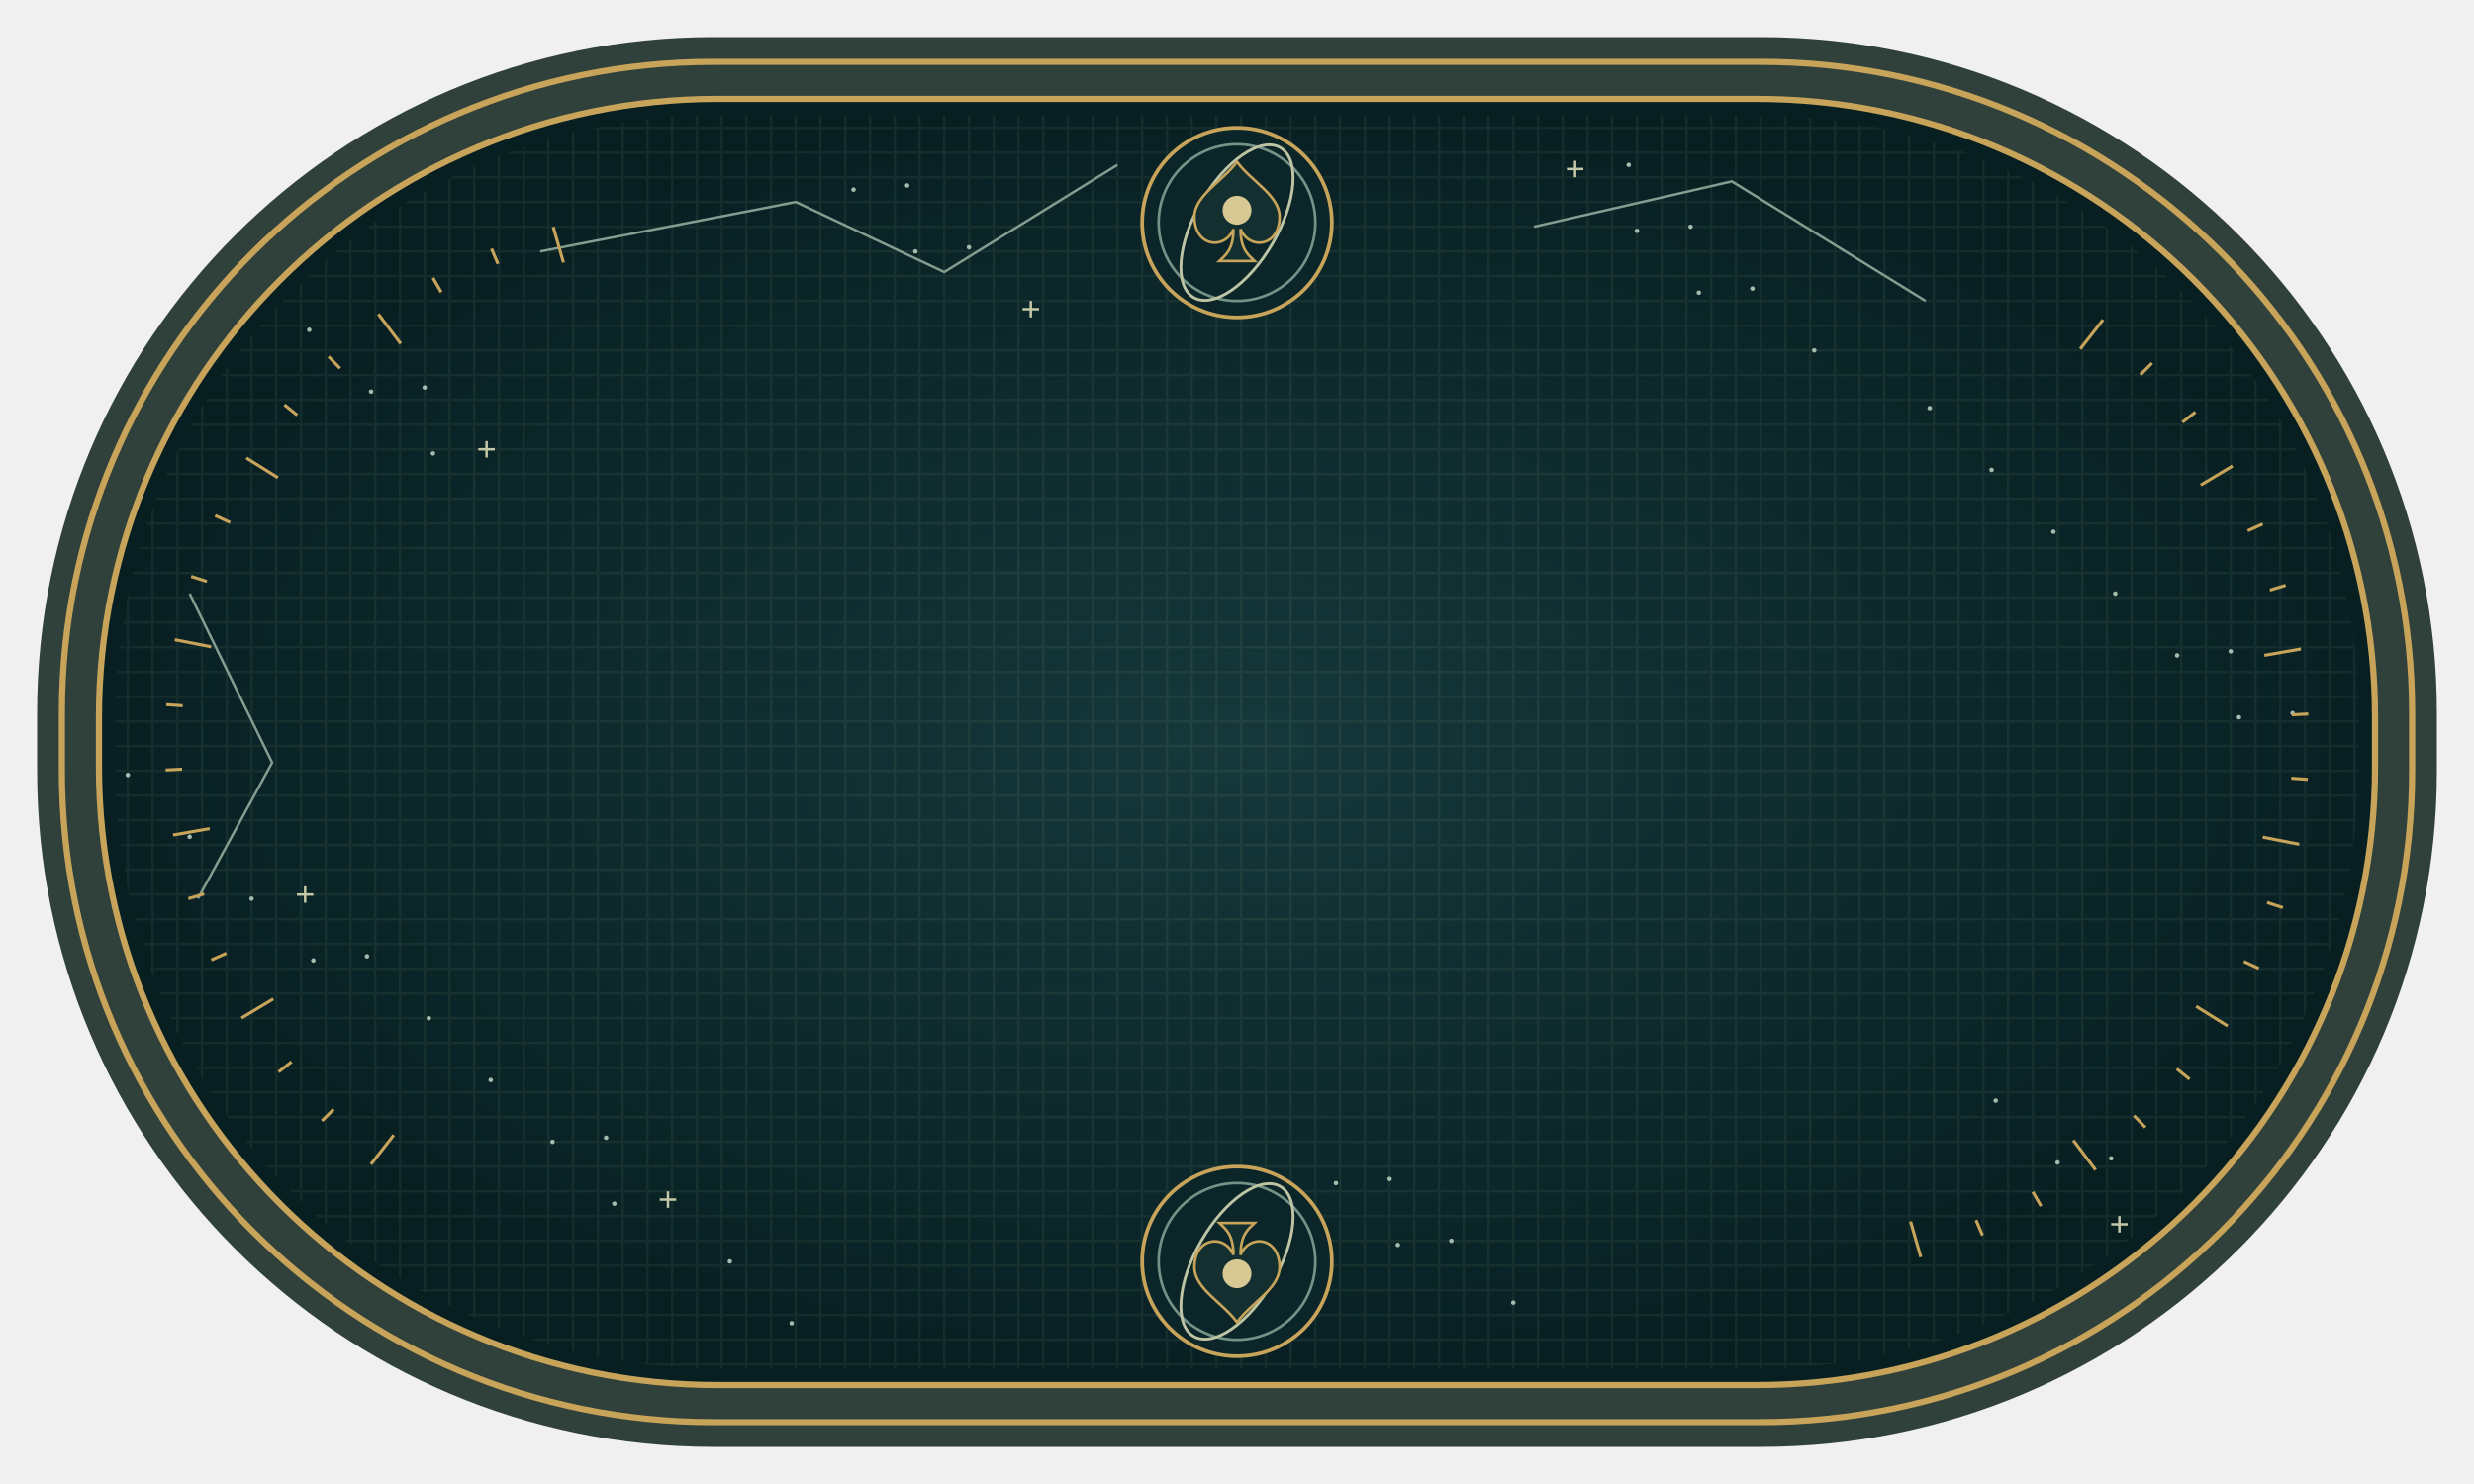
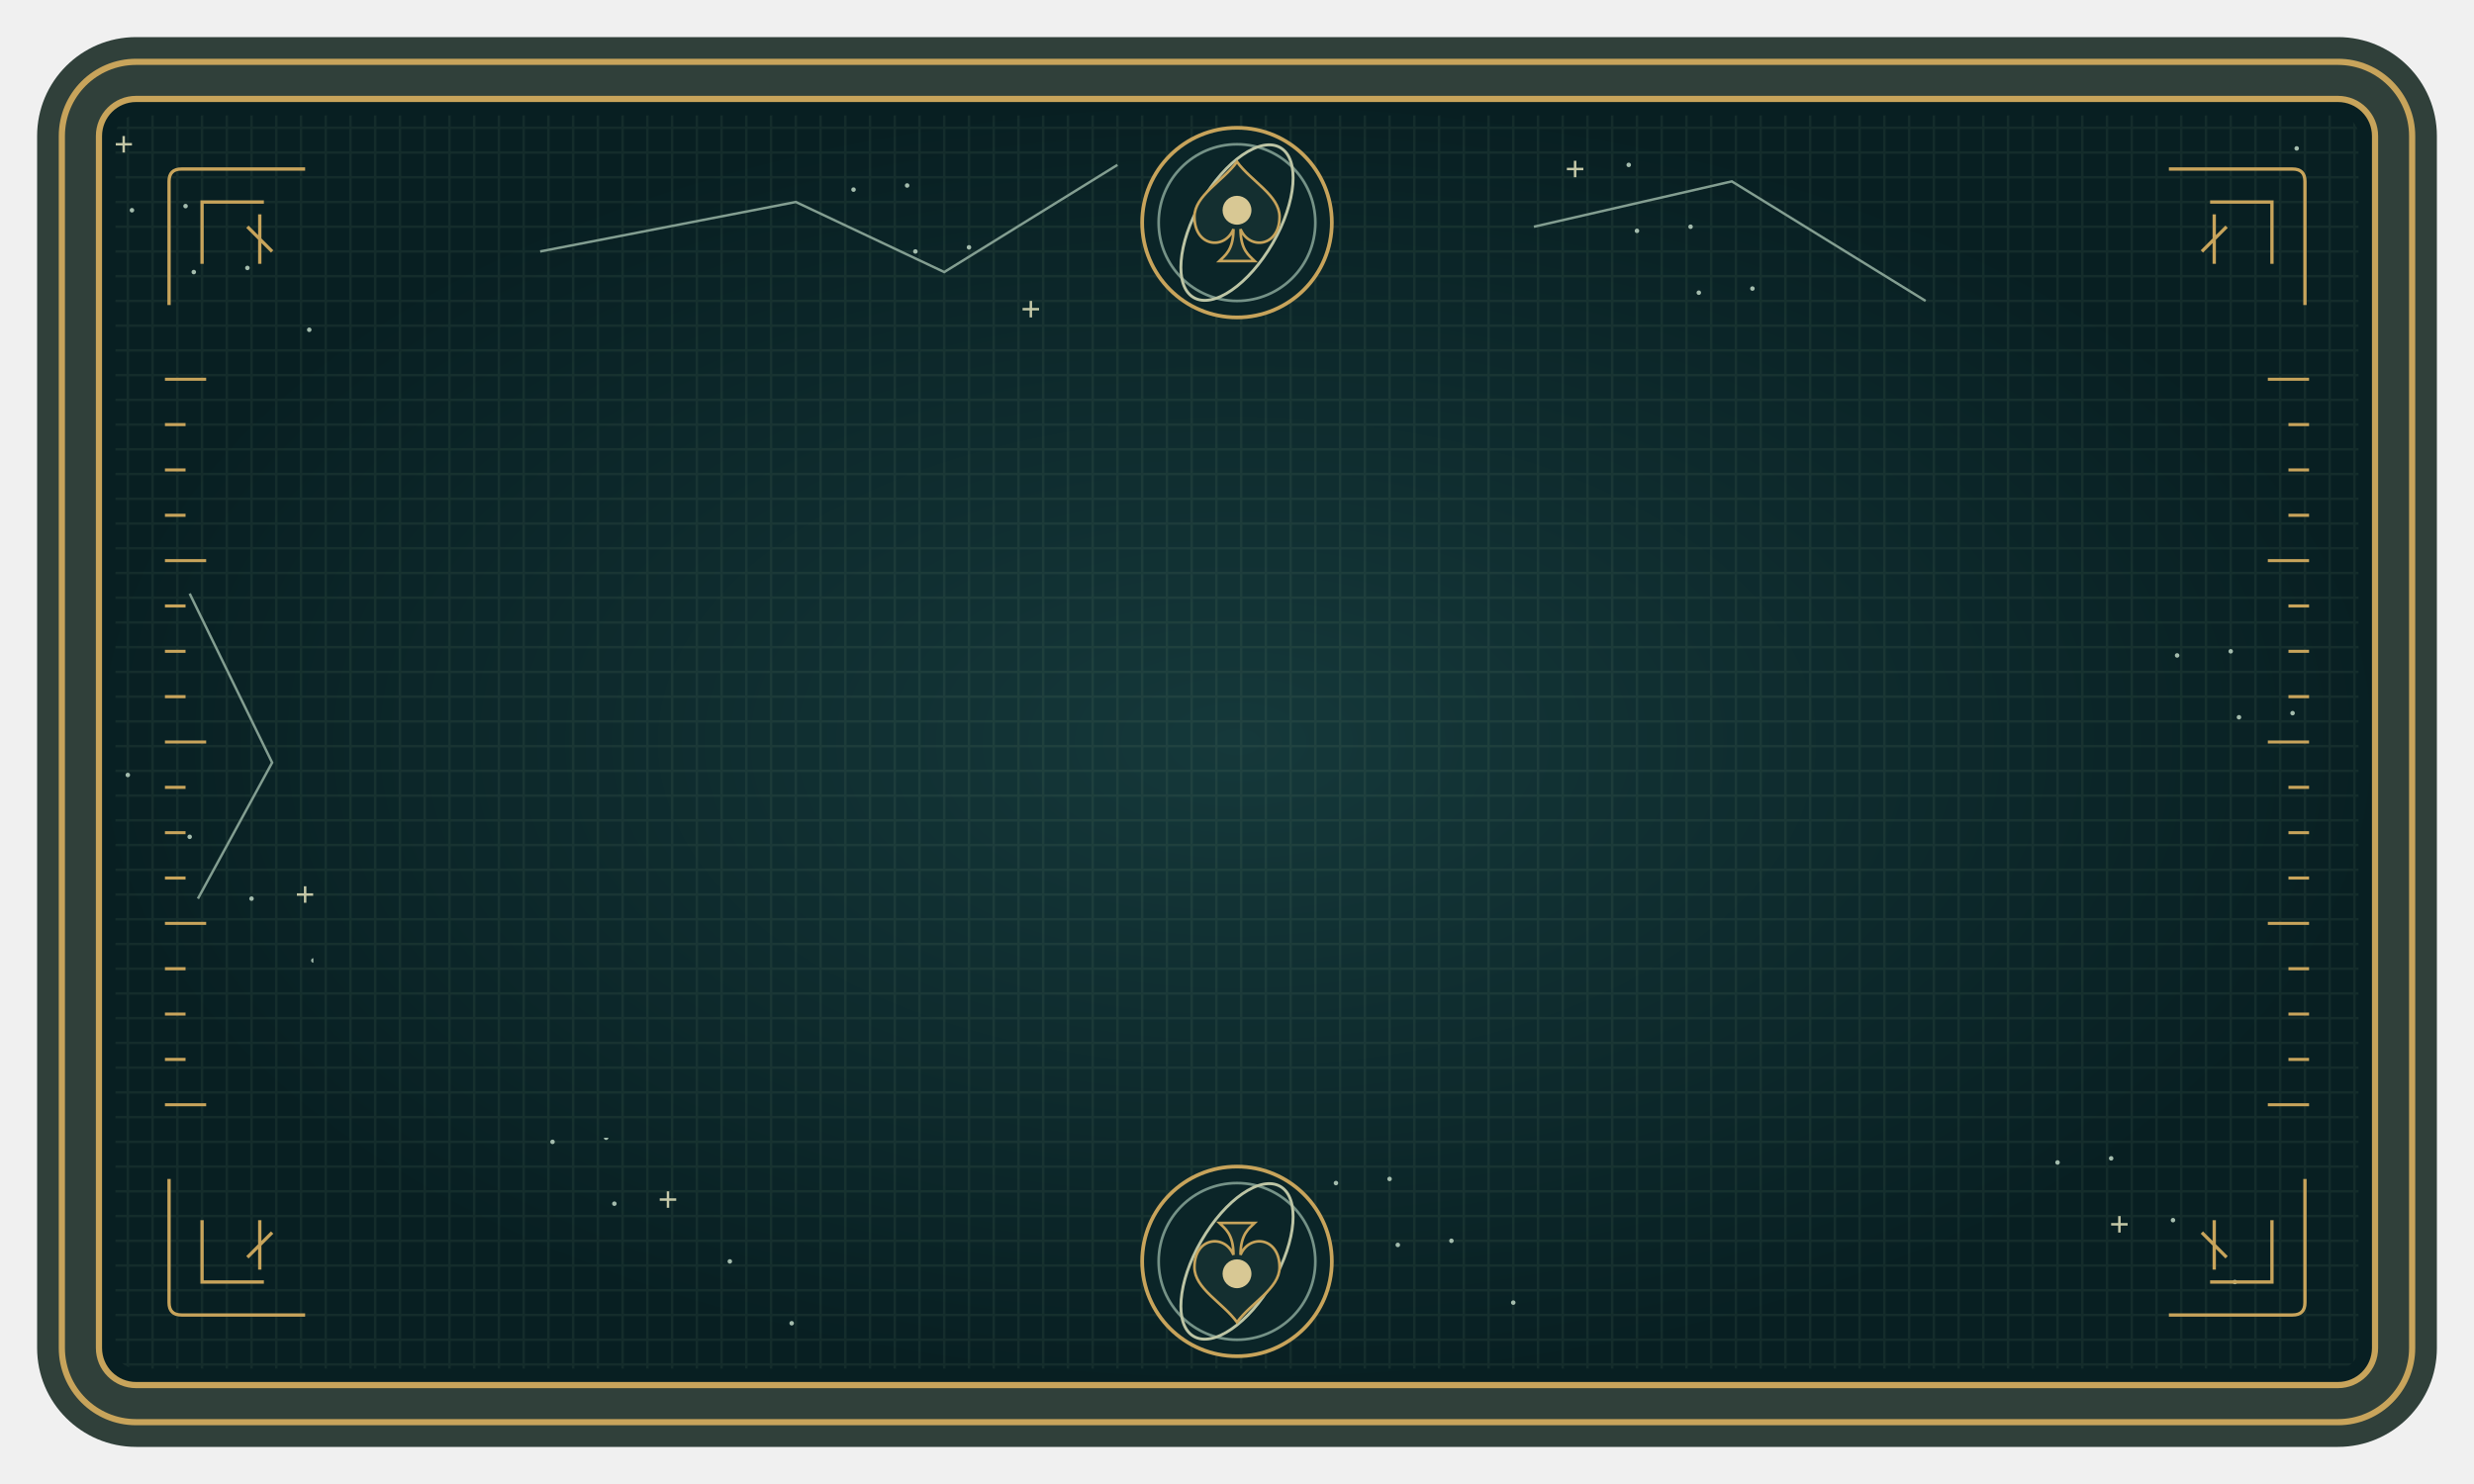
<svg xmlns="http://www.w3.org/2000/svg" viewBox="0 0 600 360" width="600" height="360" role="img" aria-labelledby="title">
  <defs>
    <linearGradient id="gold" x2=".8" y2="1">
      <stop stop-color="#eedca8" />
      <stop offset=".5" stop-color="#c7a25c" />
      <stop offset="1" stop-color="#a98242" />
    </linearGradient>
    <radialGradient id="felt">
      <stop stop-color="#204b39" />
      <stop offset="1" stop-color="#09231c" />
    </radialGradient>
    <pattern id="weave" width="6" height="6" patternUnits="userSpaceOnUse">
      <path d="M0 1H6M1 0V6" stroke="#c6d6aa" stroke-opacity=".07" stroke-width=".6" />
    </pattern>
    <pattern id="hatch" width="6" height="6" patternUnits="userSpaceOnUse" patternTransform="rotate(45)">
      <path d="M0 0V6" stroke="#c8a45b" stroke-opacity=".12" stroke-width="1" />
    </pattern>
  </defs>
  <defs>
    <radialGradient id="table-field">
      <stop stop-color="#15383a" />
      <stop offset="1" stop-color="#081f22" />
    </radialGradient>
    <clipPath id="table-clip">
-       <rect x="28" y="28" width="544" height="304" rx="146" />
+       <rect x="28" y="28" width="544" height="304" rx="5" />
    </clipPath>
    <mask id="table-perimeter">
      <rect width="600" height="360" fill="white" />
-       <rect x="95" y="84" width="410" height="192" rx="91" fill="black" />
+       <rect x="76" y="84" width="448" height="192" rx="10" fill="black" />
    </mask>
  </defs>
-   <rect x="9" y="9" width="582" height="342" rx="164" fill="#30403a" />
-   <rect x="15" y="15" width="570" height="330" rx="158" fill="none" stroke="#c8a45b" stroke-width="1.5" />
-   <rect x="24" y="24" width="552" height="312" rx="150" fill="url(#table-field)" stroke="#c8a45b" stroke-width="1.5" />
-   <rect x="28" y="28" width="544" height="304" rx="146" fill="url(#weave)" />
+   <rect x="9" y="9" width="582" height="342" rx="24" fill="#30403a" />
+   <rect x="15" y="15" width="570" height="330" rx="18" fill="none" stroke="#c8a45b" stroke-width="1.5" />
+   <rect x="24" y="24" width="552" height="312" rx="9" fill="url(#table-field)" stroke="#c8a45b" stroke-width="1.5" />
+   <rect x="28" y="28" width="544" height="304" rx="5" fill="url(#weave)" />
  <g clip-path="url(#table-clip)">
    <g mask="url(#table-perimeter)">
      <path d="M28 35h4M30 33v4" stroke="#c5c8a7" stroke-width=".6" />
      <circle cx="103" cy="94" r="0.55" fill="#a4bcad" />
      <circle cx="176" cy="153" r="0.55" fill="#a4bcad" />
      <circle cx="249" cy="212" r="0.55" fill="#a4bcad" />
      <circle cx="322" cy="271" r="0.55" fill="#a4bcad" />
      <circle cx="395" cy="40" r="0.55" fill="#a4bcad" />
      <circle cx="468" cy="99" r="0.55" fill="#a4bcad" />
      <circle cx="541" cy="158" r="0.55" fill="#a4bcad" />
      <path d="M72 217h4M74 215v4" stroke="#c5c8a7" stroke-width=".6" />
      <circle cx="147" cy="276" r="0.55" fill="#a4bcad" />
      <circle cx="220" cy="45" r="0.55" fill="#a4bcad" />
      <circle cx="293" cy="104" r="0.55" fill="#a4bcad" />
      <circle cx="366" cy="163" r="0.55" fill="#a4bcad" />
      <circle cx="439" cy="222" r="0.55" fill="#a4bcad" />
      <circle cx="512" cy="281" r="0.55" fill="#a4bcad" />
      <circle cx="45" cy="50" r="0.55" fill="#a4bcad" />
      <path d="M116 109h4M118 107v4" stroke="#c5c8a7" stroke-width=".6" />
      <circle cx="191" cy="168" r="0.55" fill="#a4bcad" />
      <circle cx="264" cy="227" r="0.55" fill="#a4bcad" />
      <circle cx="337" cy="286" r="0.55" fill="#a4bcad" />
      <circle cx="410" cy="55" r="0.55" fill="#a4bcad" />
      <circle cx="483" cy="114" r="0.55" fill="#a4bcad" />
      <circle cx="556" cy="173" r="0.55" fill="#a4bcad" />
      <circle cx="89" cy="232" r="0.55" fill="#a4bcad" />
      <path d="M160 291h4M162 289v4" stroke="#c5c8a7" stroke-width=".6" />
      <circle cx="235" cy="60" r="0.55" fill="#a4bcad" />
      <circle cx="308" cy="119" r="0.55" fill="#a4bcad" />
      <circle cx="381" cy="178" r="0.55" fill="#a4bcad" />
      <circle cx="454" cy="237" r="0.55" fill="#a4bcad" />
      <circle cx="527" cy="296" r="0.55" fill="#a4bcad" />
      <circle cx="60" cy="65" r="0.55" fill="#a4bcad" />
      <circle cx="133" cy="124" r="0.55" fill="#a4bcad" />
      <path d="M204 183h4M206 181v4" stroke="#c5c8a7" stroke-width=".6" />
      <circle cx="279" cy="242" r="0.55" fill="#a4bcad" />
      <circle cx="352" cy="301" r="0.55" fill="#a4bcad" />
      <circle cx="425" cy="70" r="0.55" fill="#a4bcad" />
      <circle cx="498" cy="129" r="0.55" fill="#a4bcad" />
      <circle cx="31" cy="188" r="0.55" fill="#a4bcad" />
      <circle cx="104" cy="247" r="0.55" fill="#a4bcad" />
      <circle cx="177" cy="306" r="0.55" fill="#a4bcad" />
      <path d="M248 75h4M250 73v4" stroke="#c5c8a7" stroke-width=".6" />
      <circle cx="323" cy="134" r="0.55" fill="#a4bcad" />
      <circle cx="396" cy="193" r="0.55" fill="#a4bcad" />
      <circle cx="469" cy="252" r="0.55" fill="#a4bcad" />
      <circle cx="542" cy="311" r="0.55" fill="#a4bcad" />
      <circle cx="75" cy="80" r="0.55" fill="#a4bcad" />
      <circle cx="148" cy="139" r="0.55" fill="#a4bcad" />
      <circle cx="221" cy="198" r="0.55" fill="#a4bcad" />
      <path d="M292 257h4M294 255v4" stroke="#c5c8a7" stroke-width=".6" />
      <circle cx="367" cy="316" r="0.55" fill="#a4bcad" />
      <circle cx="440" cy="85" r="0.55" fill="#a4bcad" />
      <circle cx="513" cy="144" r="0.55" fill="#a4bcad" />
      <circle cx="46" cy="203" r="0.55" fill="#a4bcad" />
      <circle cx="119" cy="262" r="0.55" fill="#a4bcad" />
      <circle cx="192" cy="321" r="0.55" fill="#a4bcad" />
      <circle cx="265" cy="90" r="0.55" fill="#a4bcad" />
      <path d="M336 149h4M338 147v4" stroke="#c5c8a7" stroke-width=".6" />
      <circle cx="411" cy="208" r="0.55" fill="#a4bcad" />
      <circle cx="484" cy="267" r="0.55" fill="#a4bcad" />
      <circle cx="557" cy="36" r="0.55" fill="#a4bcad" />
      <circle cx="90" cy="95" r="0.55" fill="#a4bcad" />
      <circle cx="163" cy="154" r="0.55" fill="#a4bcad" />
      <circle cx="236" cy="213" r="0.55" fill="#a4bcad" />
      <circle cx="309" cy="272" r="0.55" fill="#a4bcad" />
      <path d="M380 41h4M382 39v4" stroke="#c5c8a7" stroke-width=".6" />
      <circle cx="455" cy="100" r="0.55" fill="#a4bcad" />
      <circle cx="528" cy="159" r="0.55" fill="#a4bcad" />
      <circle cx="61" cy="218" r="0.55" fill="#a4bcad" />
      <circle cx="134" cy="277" r="0.55" fill="#a4bcad" />
      <circle cx="207" cy="46" r="0.55" fill="#a4bcad" />
      <circle cx="280" cy="105" r="0.55" fill="#a4bcad" />
      <circle cx="353" cy="164" r="0.55" fill="#a4bcad" />
      <path d="M424 223h4M426 221v4" stroke="#c5c8a7" stroke-width=".6" />
      <circle cx="499" cy="282" r="0.55" fill="#a4bcad" />
      <circle cx="32" cy="51" r="0.55" fill="#a4bcad" />
      <circle cx="105" cy="110" r="0.55" fill="#a4bcad" />
      <circle cx="178" cy="169" r="0.55" fill="#a4bcad" />
      <circle cx="251" cy="228" r="0.55" fill="#a4bcad" />
      <circle cx="324" cy="287" r="0.55" fill="#a4bcad" />
      <circle cx="397" cy="56" r="0.55" fill="#a4bcad" />
      <path d="M468 115h4M470 113v4" stroke="#c5c8a7" stroke-width=".6" />
      <circle cx="543" cy="174" r="0.55" fill="#a4bcad" />
      <circle cx="76" cy="233" r="0.55" fill="#a4bcad" />
      <circle cx="149" cy="292" r="0.55" fill="#a4bcad" />
      <circle cx="222" cy="61" r="0.55" fill="#a4bcad" />
      <circle cx="295" cy="120" r="0.55" fill="#a4bcad" />
      <circle cx="368" cy="179" r="0.55" fill="#a4bcad" />
      <circle cx="441" cy="238" r="0.55" fill="#a4bcad" />
      <path d="M512 297h4M514 295v4" stroke="#c5c8a7" stroke-width=".6" />
      <circle cx="47" cy="66" r="0.55" fill="#a4bcad" />
      <circle cx="120" cy="125" r="0.55" fill="#a4bcad" />
      <circle cx="193" cy="184" r="0.55" fill="#a4bcad" />
      <circle cx="266" cy="243" r="0.55" fill="#a4bcad" />
      <circle cx="339" cy="302" r="0.55" fill="#a4bcad" />
      <circle cx="412" cy="71" r="0.55" fill="#a4bcad" />
      <circle cx="485" cy="130" r="0.55" fill="#a4bcad" />
      <path d="M131 61L193 49L229 66L271 40M372 55L420 44L467 73M46 144L66 185L48 218" stroke="#839e91" stroke-width=".6" fill="none" />
    </g>
    <circle cx="300" cy="54" r="23" fill="#0b2528" stroke="#c8a45b" stroke-width=".9" />
    <circle cx="300" cy="54" r="19" fill="none" stroke="#759287" stroke-width=".65" />
    <ellipse cx="300" cy="54" rx="10" ry="21" transform="rotate(30 300 54)" fill="none" stroke="#bdc5a5" stroke-width=".7" />
    <g transform="translate(300 50) scale(0.43)">
      <path d="M0 -25C-8 -14 -24 -6 -24 6C-24 23 -7 25 -2 13C-2 25 -7 28 -10 31H10C7 28 2 25 2 13C7 25 24 23 24 6C24 -6 8 -14 0 -25Z" fill="#142f30" stroke="#c8a45b" stroke-width="1.5" />
    </g>
    <circle cx="300" cy="51" r="3.5" fill="#d8c894" />
    <g transform="rotate(180 300 180)">
      <circle cx="300" cy="54" r="23" fill="#0b2528" stroke="#c8a45b" stroke-width=".9" />
      <circle cx="300" cy="54" r="19" fill="none" stroke="#759287" stroke-width=".65" />
      <ellipse cx="300" cy="54" rx="10" ry="21" transform="rotate(30 300 54)" fill="none" stroke="#bdc5a5" stroke-width=".7" />
      <g transform="translate(300 50) scale(0.43)">
        <path d="M0 -25C-8 -14 -24 -6 -24 6C-24 23 -7 25 -2 13C-2 25 -7 28 -10 31H10C7 28 2 25 2 13C7 25 24 23 24 6C24 -6 8 -14 0 -25Z" fill="#142f30" stroke="#c8a45b" stroke-width="1.5" />
      </g>
      <circle cx="300" cy="51" r="3.5" fill="#d8c894" />
    </g>
-     <path d="M89.96 282.44L95.5 275.35" fill="none" stroke="#c8a45b" stroke-width=".75" />
-     <path d="M78.08 271.92L80.9 269.1" fill="none" stroke="#c8a45b" stroke-width=".75" />
-     <path d="M67.56 260.04L70.71 257.57" fill="none" stroke="#c8a45b" stroke-width=".75" />
-     <path d="M58.57 246.95L66.28 242.32" fill="none" stroke="#c8a45b" stroke-width=".75" />
-     <path d="M51.24 232.88L54.89 231.25" fill="none" stroke="#c8a45b" stroke-width=".75" />
-     <path d="M45.68 218.01L49.51 216.84" fill="none" stroke="#c8a45b" stroke-width=".75" />
-     <path d="M41.97 202.57L50.84 201.01" fill="none" stroke="#c8a45b" stroke-width=".75" />
-     <path d="M40.18 186.8L44.17 186.59" fill="none" stroke="#c8a45b" stroke-width=".75" />
-     <path d="M40.32 170.93L44.31 171.21" fill="none" stroke="#c8a45b" stroke-width=".75" />
-     <path d="M42.39 155.19L51.22 156.91" fill="none" stroke="#c8a45b" stroke-width=".75" />
-     <path d="M46.36 139.83L50.17 141.06" fill="none" stroke="#c8a45b" stroke-width=".75" />
-     <path d="M52.18 125.06L55.81 126.75" fill="none" stroke="#c8a45b" stroke-width=".75" />
-     <path d="M59.75 111.11L67.39 115.88" fill="none" stroke="#c8a45b" stroke-width=".75" />
-     <path d="M68.97 98.19L72.08 100.71" fill="none" stroke="#c8a45b" stroke-width=".75" />
-     <path d="M79.69 86.49L82.47 89.36" fill="none" stroke="#c8a45b" stroke-width=".75" />
-     <path d="M91.76 76.18L97.18 83.37" fill="none" stroke="#c8a45b" stroke-width=".75" />
-     <path d="M105 67.42L107 70.88" fill="none" stroke="#c8a45b" stroke-width=".75" />
-     <path d="M119.2 60.33L120.77 64.02" fill="none" stroke="#c8a45b" stroke-width=".75" />
-     <path d="M134.17 55.04L136.65 63.69" fill="none" stroke="#c8a45b" stroke-width=".75" />
+     <path d="M40 92L50 92" fill="none" stroke="#c8a45b" stroke-width=".75" />
+     <path d="M40 103L45 103" fill="none" stroke="#c8a45b" stroke-width=".75" />
+     <path d="M40 114L45 114" fill="none" stroke="#c8a45b" stroke-width=".75" />
+     <path d="M40 125L45 125" fill="none" stroke="#c8a45b" stroke-width=".75" />
+     <path d="M40 136L50 136" fill="none" stroke="#c8a45b" stroke-width=".75" />
+     <path d="M40 147L45 147" fill="none" stroke="#c8a45b" stroke-width=".75" />
+     <path d="M40 158L45 158" fill="none" stroke="#c8a45b" stroke-width=".75" />
+     <path d="M40 169L45 169" fill="none" stroke="#c8a45b" stroke-width=".75" />
+     <path d="M40 180L50 180" fill="none" stroke="#c8a45b" stroke-width=".75" />
+     <path d="M40 191L45 191" fill="none" stroke="#c8a45b" stroke-width=".75" />
+     <path d="M40 202L45 202" fill="none" stroke="#c8a45b" stroke-width=".75" />
+     <path d="M40 213L45 213" fill="none" stroke="#c8a45b" stroke-width=".75" />
+     <path d="M40 224L50 224" fill="none" stroke="#c8a45b" stroke-width=".75" />
+     <path d="M40 235L45 235" fill="none" stroke="#c8a45b" stroke-width=".75" />
+     <path d="M40 246L45 246" fill="none" stroke="#c8a45b" stroke-width=".75" />
+     <path d="M40 257L45 257" fill="none" stroke="#c8a45b" stroke-width=".75" />
+     <path d="M40 268L50 268" fill="none" stroke="#c8a45b" stroke-width=".75" />
    <g transform="rotate(180 300 180)">
-       <path d="M89.96 282.44L95.5 275.35" fill="none" stroke="#c8a45b" stroke-width=".75" />
-       <path d="M78.08 271.92L80.9 269.1" fill="none" stroke="#c8a45b" stroke-width=".75" />
-       <path d="M67.56 260.04L70.71 257.57" fill="none" stroke="#c8a45b" stroke-width=".75" />
-       <path d="M58.57 246.95L66.28 242.32" fill="none" stroke="#c8a45b" stroke-width=".75" />
-       <path d="M51.24 232.88L54.89 231.25" fill="none" stroke="#c8a45b" stroke-width=".75" />
-       <path d="M45.68 218.01L49.51 216.84" fill="none" stroke="#c8a45b" stroke-width=".75" />
-       <path d="M41.97 202.57L50.84 201.01" fill="none" stroke="#c8a45b" stroke-width=".75" />
-       <path d="M40.18 186.8L44.17 186.59" fill="none" stroke="#c8a45b" stroke-width=".75" />
-       <path d="M40.32 170.93L44.31 171.21" fill="none" stroke="#c8a45b" stroke-width=".75" />
-       <path d="M42.39 155.19L51.22 156.91" fill="none" stroke="#c8a45b" stroke-width=".75" />
-       <path d="M46.36 139.83L50.17 141.06" fill="none" stroke="#c8a45b" stroke-width=".75" />
-       <path d="M52.18 125.06L55.81 126.75" fill="none" stroke="#c8a45b" stroke-width=".75" />
-       <path d="M59.75 111.11L67.39 115.88" fill="none" stroke="#c8a45b" stroke-width=".75" />
-       <path d="M68.97 98.19L72.08 100.71" fill="none" stroke="#c8a45b" stroke-width=".75" />
-       <path d="M79.69 86.49L82.47 89.36" fill="none" stroke="#c8a45b" stroke-width=".75" />
-       <path d="M91.76 76.18L97.18 83.37" fill="none" stroke="#c8a45b" stroke-width=".75" />
-       <path d="M105 67.42L107 70.88" fill="none" stroke="#c8a45b" stroke-width=".75" />
-       <path d="M119.2 60.33L120.77 64.02" fill="none" stroke="#c8a45b" stroke-width=".75" />
-       <path d="M134.17 55.04L136.65 63.69" fill="none" stroke="#c8a45b" stroke-width=".75" />
+       <path d="M40 92L50 92" fill="none" stroke="#c8a45b" stroke-width=".75" />
+       <path d="M40 103L45 103" fill="none" stroke="#c8a45b" stroke-width=".75" />
+       <path d="M40 114L45 114" fill="none" stroke="#c8a45b" stroke-width=".75" />
+       <path d="M40 125L45 125" fill="none" stroke="#c8a45b" stroke-width=".75" />
+       <path d="M40 136L50 136" fill="none" stroke="#c8a45b" stroke-width=".75" />
+       <path d="M40 147L45 147" fill="none" stroke="#c8a45b" stroke-width=".75" />
+       <path d="M40 158L45 158" fill="none" stroke="#c8a45b" stroke-width=".75" />
+       <path d="M40 169L45 169" fill="none" stroke="#c8a45b" stroke-width=".75" />
+       <path d="M40 180L50 180" fill="none" stroke="#c8a45b" stroke-width=".75" />
+       <path d="M40 191L45 191" fill="none" stroke="#c8a45b" stroke-width=".75" />
+       <path d="M40 202L45 202" fill="none" stroke="#c8a45b" stroke-width=".75" />
+       <path d="M40 213L45 213" fill="none" stroke="#c8a45b" stroke-width=".75" />
+       <path d="M40 224L50 224" fill="none" stroke="#c8a45b" stroke-width=".75" />
+       <path d="M40 235L45 235" fill="none" stroke="#c8a45b" stroke-width=".75" />
+       <path d="M40 246L45 246" fill="none" stroke="#c8a45b" stroke-width=".75" />
+       <path d="M40 257L45 257" fill="none" stroke="#c8a45b" stroke-width=".75" />
+       <path d="M40 268L50 268" fill="none" stroke="#c8a45b" stroke-width=".75" />
+     </g>
+     <g transform="translate(0 0) scale(1 1)">
+       <path d="M41 74V44Q41 41 44 41H74M49 64V49H64M60 55L66 61M63 52L63 64" fill="none" stroke="#c8a45b" stroke-width=".8" />
+     </g>
+     <g transform="translate(600 0) scale(-1 1)">
+       <path d="M41 74V44Q41 41 44 41H74M49 64V49H64M60 55L66 61M63 52L63 64" fill="none" stroke="#c8a45b" stroke-width=".8" />
+     </g>
+     <g transform="translate(0 360) scale(1 -1)">
+       <path d="M41 74V44Q41 41 44 41H74M49 64V49H64M60 55L66 61M63 52L63 64" fill="none" stroke="#c8a45b" stroke-width=".8" />
+     </g>
+     <g transform="translate(600 360) scale(-1 -1)">
+       <path d="M41 74V44Q41 41 44 41H74M49 64V49H64M60 55L66 61M63 52L63 64" fill="none" stroke="#c8a45b" stroke-width=".8" />
    </g>
  </g>
</svg>
